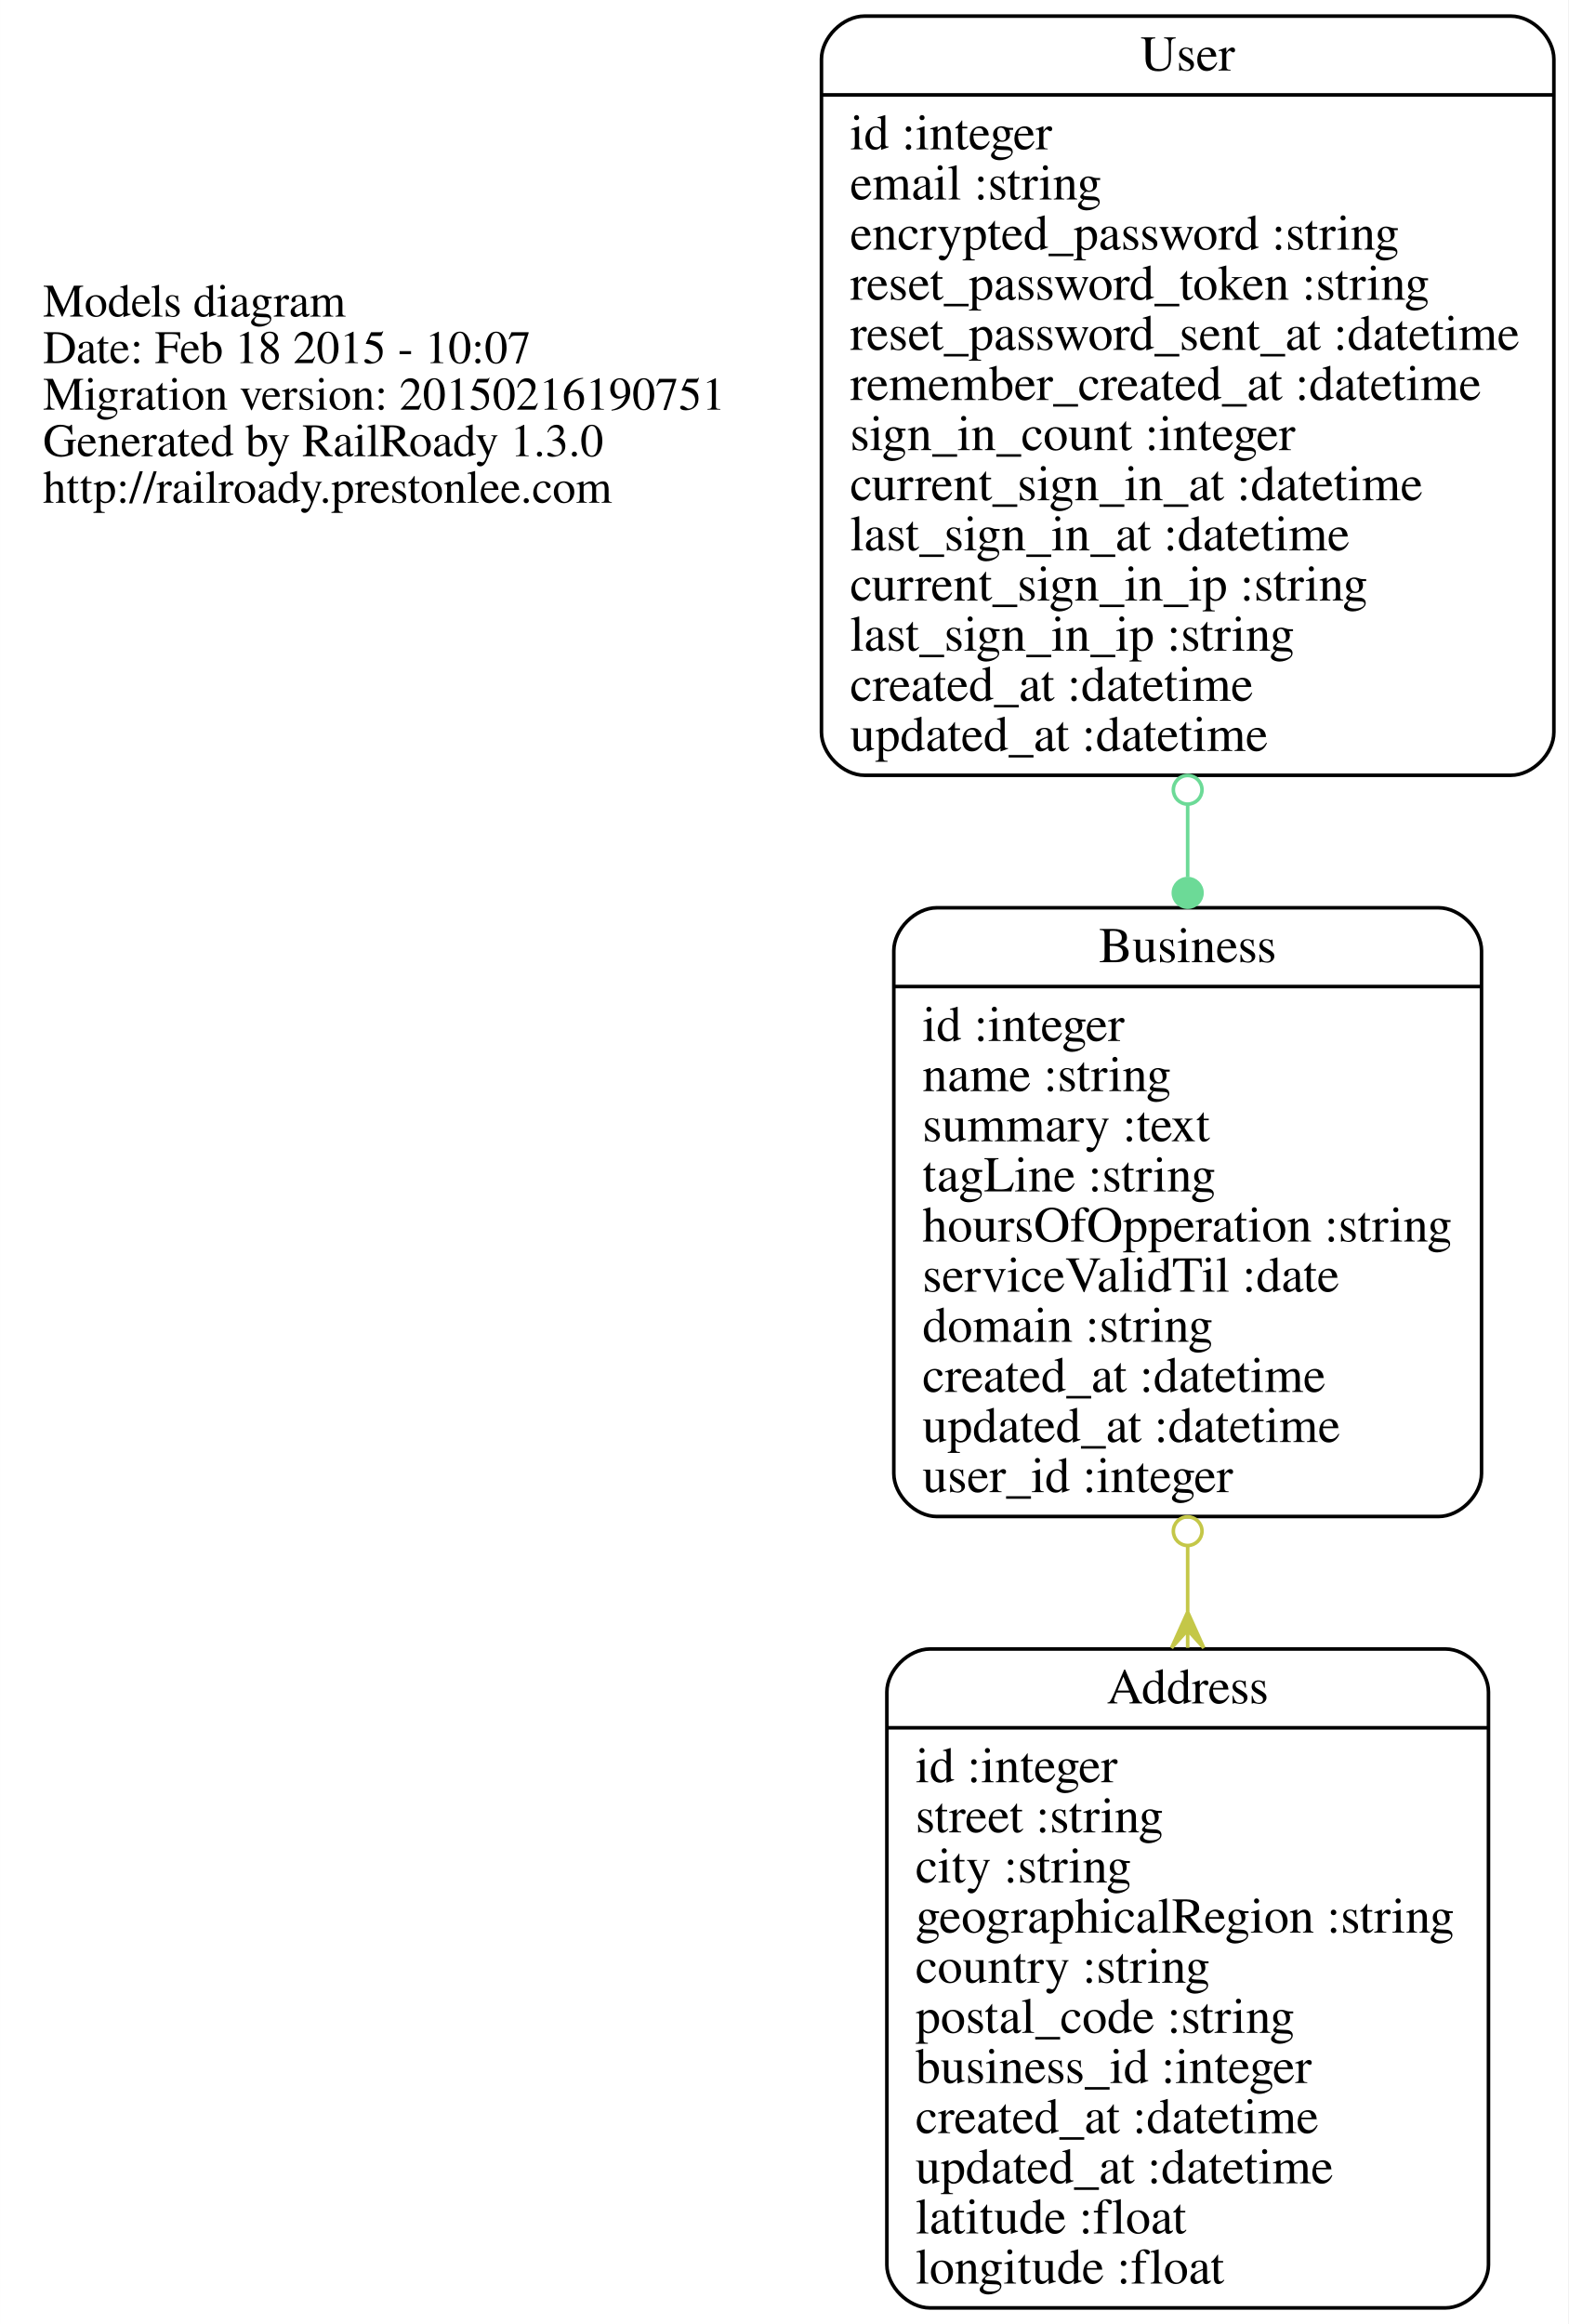
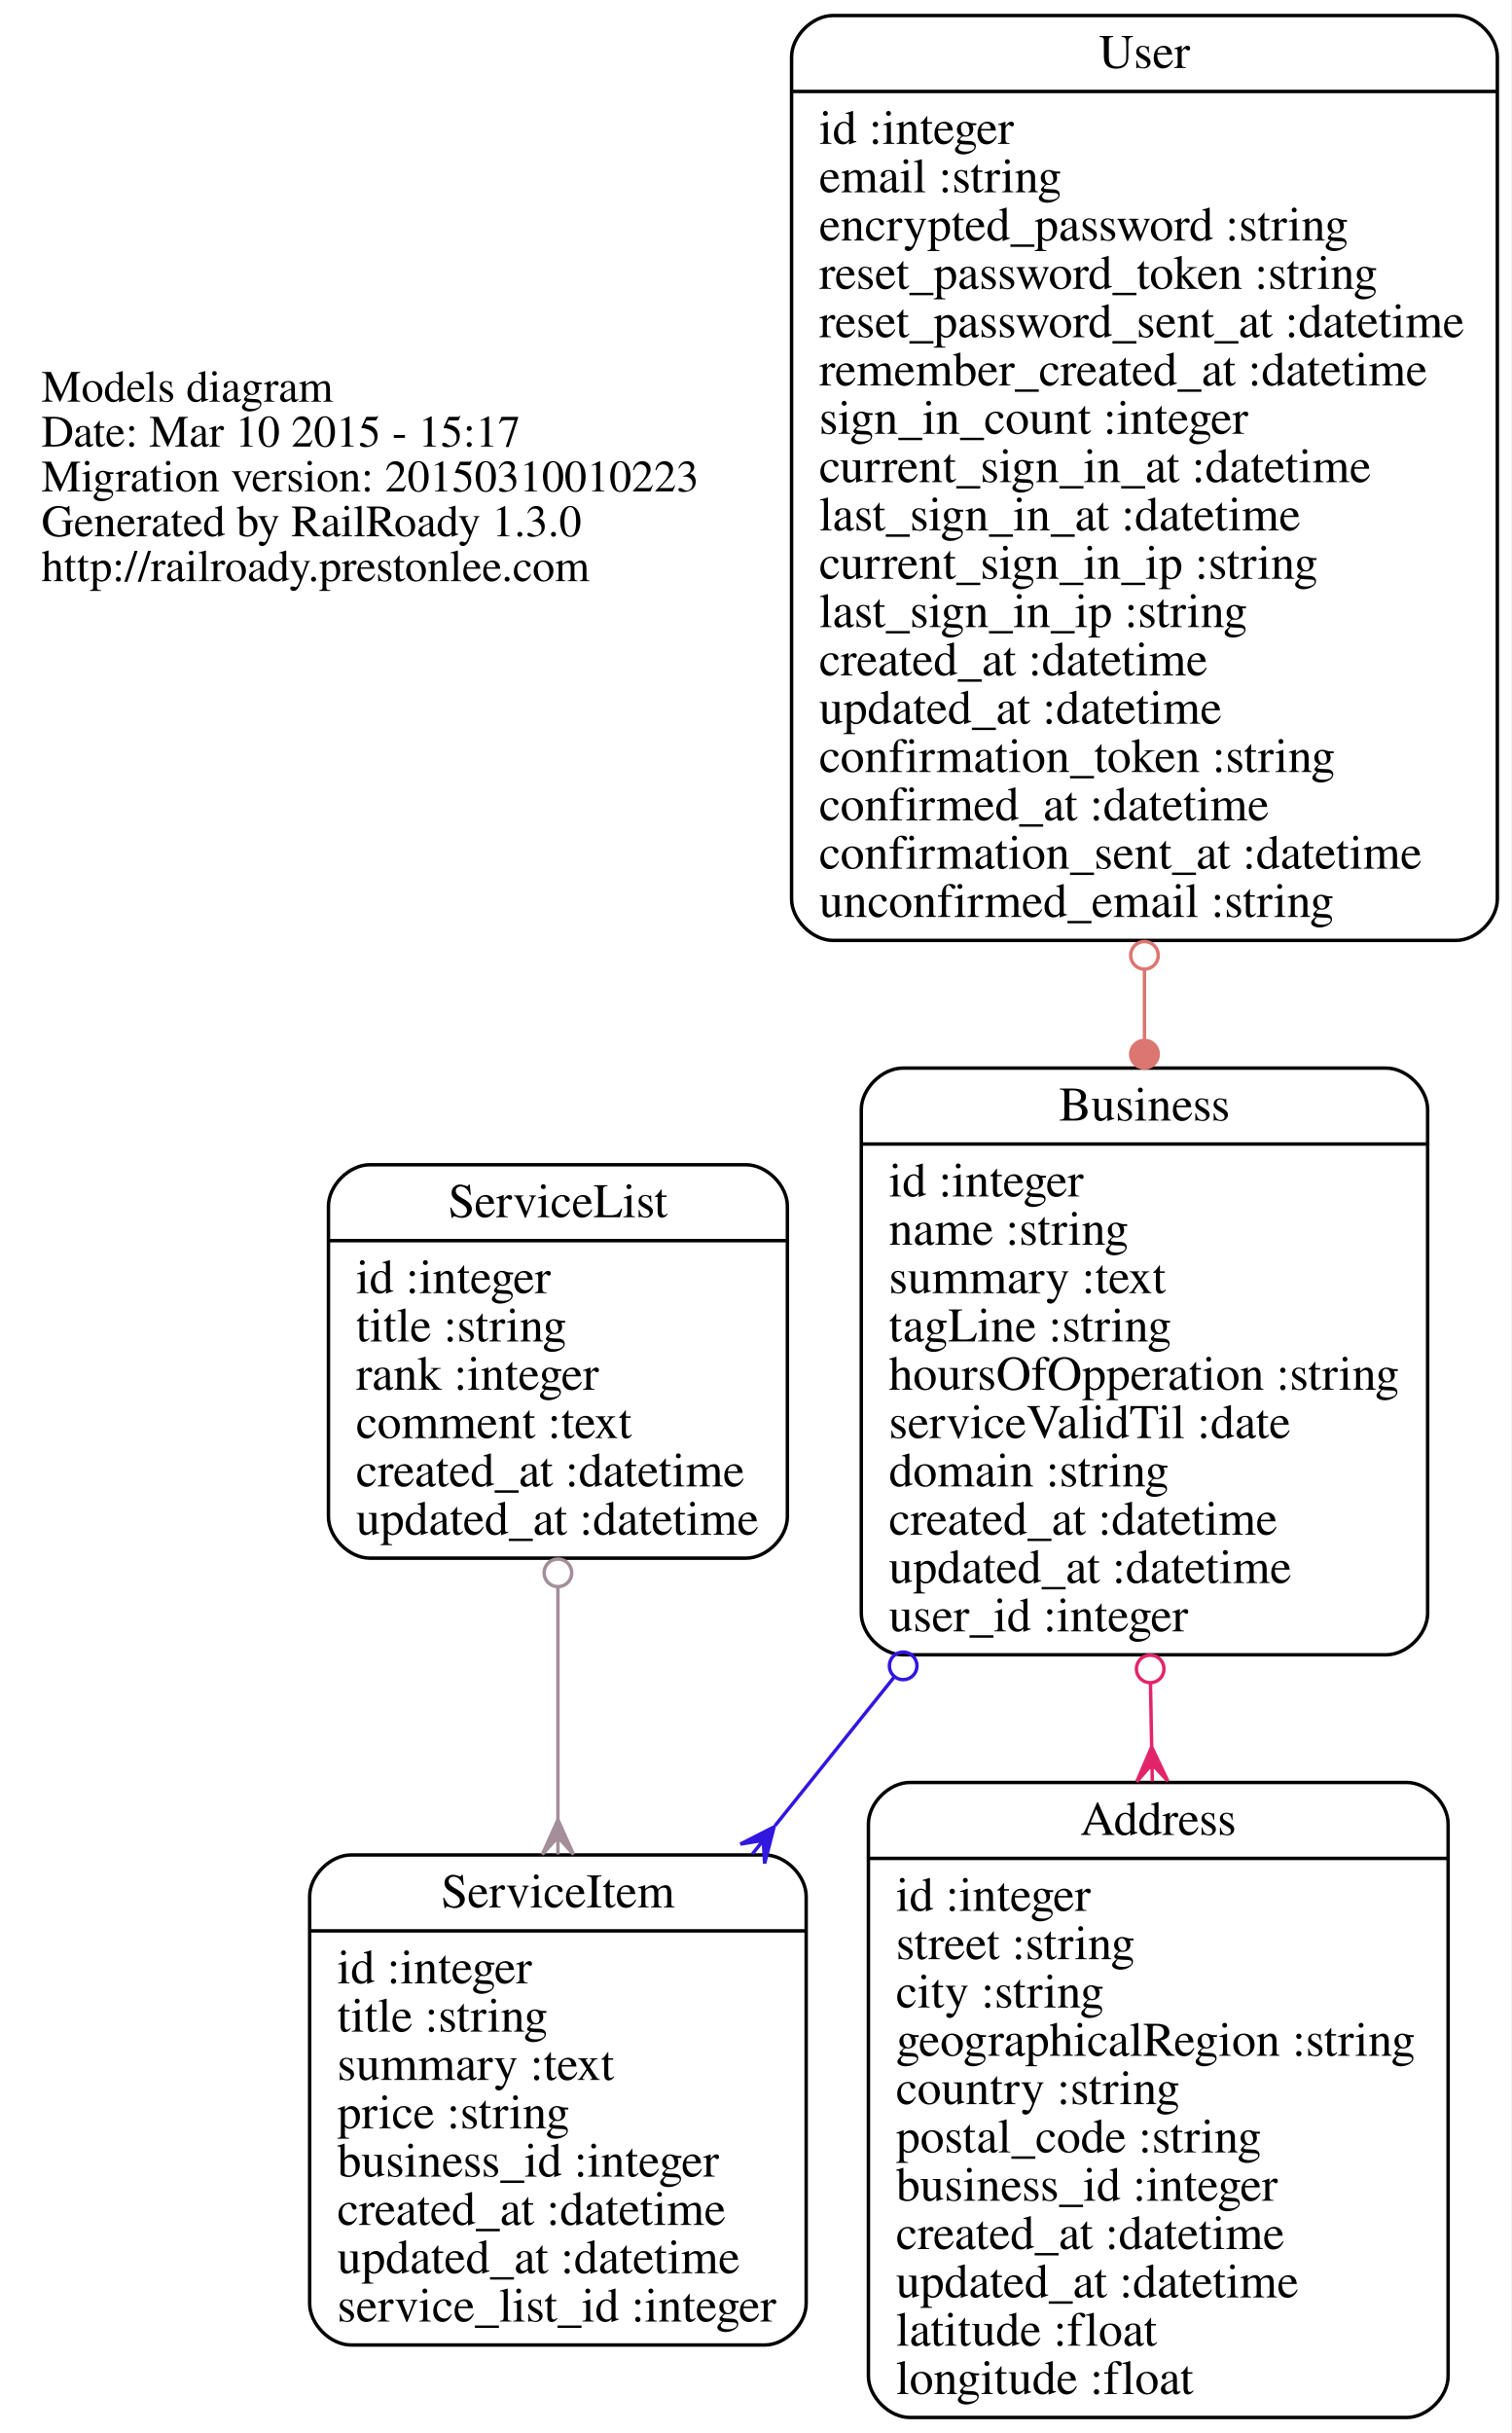
- <svg xmlns="http://www.w3.org/2000/svg" width="438pt" height="649pt" viewBox="0.00 0.00 437.97 649.00">
-   <g id="graph0" class="graph" transform="scale(1 1) rotate(0) translate(4 645)">
-     <polygon fill="white" stroke="none" points="-4,4 -4,-645 433.966,-645 433.966,4 -4,4" />
+ <svg xmlns="http://www.w3.org/2000/svg" width="438pt" height="705pt" viewBox="0.00 0.00 437.97 705.00">
+   <g id="graph0" class="graph" transform="scale(1 1) rotate(0) translate(4 701)">
+     <polygon fill="white" stroke="none" points="-4,4 -4,-701 433.966,-701 433.966,4 -4,4" />
    <g id="node1" class="node">
-       <text text-anchor="start" x="8" y="-556.6" font-family="Times,serif" font-size="13.00">Models diagram</text>
-       <text text-anchor="start" x="8" y="-543.6" font-family="Times,serif" font-size="13.00">Date: Feb 18 2015 - 10:07</text>
-       <text text-anchor="start" x="8" y="-530.6" font-family="Times,serif" font-size="13.00">Migration version: 20150216190751</text>
-       <text text-anchor="start" x="8" y="-517.6" font-family="Times,serif" font-size="13.00">Generated by RailRoady 1.3.0</text>
-       <text text-anchor="start" x="8" y="-504.6" font-family="Times,serif" font-size="13.00">http://railroady.prestonlee.com</text>
+       <text text-anchor="start" x="8" y="-584.6" font-family="Times,serif" font-size="13.00">Models diagram</text>
+       <text text-anchor="start" x="8" y="-571.6" font-family="Times,serif" font-size="13.00">Date: Mar 10 2015 - 15:17</text>
+       <text text-anchor="start" x="8" y="-558.6" font-family="Times,serif" font-size="13.00">Migration version: 20150310010223</text>
+       <text text-anchor="start" x="8" y="-545.6" font-family="Times,serif" font-size="13.00">Generated by RailRoady 1.3.0</text>
+       <text text-anchor="start" x="8" y="-532.6" font-family="Times,serif" font-size="13.00">http://railroady.prestonlee.com</text>
    </g>
    <g id="node2" class="node">
-       <path fill="none" stroke="black" d="M255.679,-0.5C255.679,-0.5 399.697,-0.5 399.697,-0.5 405.697,-0.5 411.697,-6.5 411.697,-12.5 411.697,-12.5 411.697,-172.5 411.697,-172.5 411.697,-178.5 405.697,-184.5 399.697,-184.5 399.697,-184.5 255.679,-184.5 255.679,-184.5 249.679,-184.5 243.679,-178.5 243.679,-172.5 243.679,-172.5 243.679,-12.5 243.679,-12.5 243.679,-6.5 249.679,-0.5 255.679,-0.5" />
-       <text text-anchor="middle" x="327.688" y="-169.3" font-family="Times,serif" font-size="14.00">Address</text>
-       <polyline fill="none" stroke="black" points="243.679,-162.5 411.697,-162.5 " />
-       <text text-anchor="start" x="251.679" y="-147.3" font-family="Times,serif" font-size="14.00">id :integer</text>
-       <text text-anchor="start" x="251.679" y="-133.3" font-family="Times,serif" font-size="14.00">street :string</text>
-       <text text-anchor="start" x="251.679" y="-119.3" font-family="Times,serif" font-size="14.00">city :string</text>
-       <text text-anchor="start" x="251.679" y="-105.3" font-family="Times,serif" font-size="14.00">geographicalRegion :string</text>
-       <text text-anchor="start" x="251.679" y="-91.3" font-family="Times,serif" font-size="14.00">country :string</text>
-       <text text-anchor="start" x="251.679" y="-77.3" font-family="Times,serif" font-size="14.00">postal_code :string</text>
-       <text text-anchor="start" x="251.679" y="-63.3" font-family="Times,serif" font-size="14.00">business_id :integer</text>
-       <text text-anchor="start" x="251.679" y="-49.3" font-family="Times,serif" font-size="14.00">created_at :datetime</text>
-       <text text-anchor="start" x="251.679" y="-35.3" font-family="Times,serif" font-size="14.00">updated_at :datetime</text>
-       <text text-anchor="start" x="251.679" y="-21.3" font-family="Times,serif" font-size="14.00">latitude :float</text>
-       <text text-anchor="start" x="251.679" y="-7.3" font-family="Times,serif" font-size="14.00">longitude :float</text>
+       <path fill="none" stroke="black" d="M259.679,-0.5C259.679,-0.5 403.697,-0.5 403.697,-0.5 409.697,-0.5 415.697,-6.5 415.697,-12.5 415.697,-12.5 415.697,-172.5 415.697,-172.5 415.697,-178.5 409.697,-184.5 403.697,-184.5 403.697,-184.5 259.679,-184.5 259.679,-184.5 253.679,-184.5 247.679,-178.5 247.679,-172.5 247.679,-172.5 247.679,-12.5 247.679,-12.5 247.679,-6.5 253.679,-0.5 259.679,-0.5" />
+       <text text-anchor="middle" x="331.688" y="-169.3" font-family="Times,serif" font-size="14.00">Address</text>
+       <polyline fill="none" stroke="black" points="247.679,-162.5 415.697,-162.5 " />
+       <text text-anchor="start" x="255.679" y="-147.3" font-family="Times,serif" font-size="14.00">id :integer</text>
+       <text text-anchor="start" x="255.679" y="-133.3" font-family="Times,serif" font-size="14.00">street :string</text>
+       <text text-anchor="start" x="255.679" y="-119.3" font-family="Times,serif" font-size="14.00">city :string</text>
+       <text text-anchor="start" x="255.679" y="-105.3" font-family="Times,serif" font-size="14.00">geographicalRegion :string</text>
+       <text text-anchor="start" x="255.679" y="-91.3" font-family="Times,serif" font-size="14.00">country :string</text>
+       <text text-anchor="start" x="255.679" y="-77.3" font-family="Times,serif" font-size="14.00">postal_code :string</text>
+       <text text-anchor="start" x="255.679" y="-63.3" font-family="Times,serif" font-size="14.00">business_id :integer</text>
+       <text text-anchor="start" x="255.679" y="-49.3" font-family="Times,serif" font-size="14.00">created_at :datetime</text>
+       <text text-anchor="start" x="255.679" y="-35.3" font-family="Times,serif" font-size="14.00">updated_at :datetime</text>
+       <text text-anchor="start" x="255.679" y="-21.3" font-family="Times,serif" font-size="14.00">latitude :float</text>
+       <text text-anchor="start" x="255.679" y="-7.3" font-family="Times,serif" font-size="14.00">longitude :float</text>
    </g>
    <g id="node3" class="node">
      <path fill="none" stroke="black" d="M257.617,-221.5C257.617,-221.5 397.759,-221.5 397.759,-221.5 403.759,-221.5 409.759,-227.5 409.759,-233.5 409.759,-233.5 409.759,-379.5 409.759,-379.5 409.759,-385.5 403.759,-391.5 397.759,-391.5 397.759,-391.5 257.617,-391.5 257.617,-391.5 251.617,-391.5 245.617,-385.5 245.617,-379.5 245.617,-379.5 245.617,-233.5 245.617,-233.5 245.617,-227.5 251.617,-221.5 257.617,-221.5" />
      <text text-anchor="middle" x="327.688" y="-376.3" font-family="Times,serif" font-size="14.00">Business</text>
      <polyline fill="none" stroke="black" points="245.617,-369.5 409.759,-369.5 " />
      <text text-anchor="start" x="253.617" y="-354.3" font-family="Times,serif" font-size="14.00">id :integer</text>
      <text text-anchor="start" x="253.617" y="-340.3" font-family="Times,serif" font-size="14.00">name :string</text>
      <text text-anchor="start" x="253.617" y="-326.3" font-family="Times,serif" font-size="14.00">summary :text</text>
      <text text-anchor="start" x="253.617" y="-312.3" font-family="Times,serif" font-size="14.00">tagLine :string</text>
      <text text-anchor="start" x="253.617" y="-298.3" font-family="Times,serif" font-size="14.00">hoursOfOpperation :string</text>
      <text text-anchor="start" x="253.617" y="-284.3" font-family="Times,serif" font-size="14.00">serviceValidTil :date</text>
      <text text-anchor="start" x="253.617" y="-270.3" font-family="Times,serif" font-size="14.00">domain :string</text>
      <text text-anchor="start" x="253.617" y="-256.3" font-family="Times,serif" font-size="14.00">created_at :datetime</text>
      <text text-anchor="start" x="253.617" y="-242.3" font-family="Times,serif" font-size="14.00">updated_at :datetime</text>
      <text text-anchor="start" x="253.617" y="-228.3" font-family="Times,serif" font-size="14.00">user_id :integer</text>
    </g>
    <g id="edge1" class="edge">
-       <path fill="none" stroke="#c4c748" d="M327.688,-213.183C327.688,-207.154 327.688,-201.065 327.688,-194.996" />
-       <ellipse fill="none" stroke="#c4c748" cx="327.688" cy="-217.407" rx="4" ry="4" />
-       <polygon fill="#c4c748" stroke="#c4c748" points="327.688,-194.815 332.188,-184.815 327.688,-189.815 327.688,-184.815 327.688,-184.815 327.688,-184.815 327.688,-189.815 323.188,-184.815 327.688,-194.815 327.688,-194.815" />
+       <path fill="none" stroke="#e2256b" d="M329.43,-213.183C329.543,-207.154 329.658,-201.065 329.773,-194.996" />
+       <ellipse fill="none" stroke="#e2256b" cx="329.35" cy="-217.408" rx="4" ry="4" />
+       <polygon fill="#e2256b" stroke="#e2256b" points="329.776,-194.814 334.464,-184.9 329.87,-189.815 329.965,-184.815 329.965,-184.815 329.965,-184.815 329.87,-189.815 325.466,-184.73 329.776,-194.814 329.776,-194.814" />
    </g>
    <g id="node4" class="node">
-       <path fill="none" stroke="black" d="M237.41,-428.5C237.41,-428.5 417.966,-428.5 417.966,-428.5 423.966,-428.5 429.966,-434.5 429.966,-440.5 429.966,-440.5 429.966,-628.5 429.966,-628.5 429.966,-634.5 423.966,-640.5 417.966,-640.5 417.966,-640.5 237.41,-640.5 237.41,-640.5 231.41,-640.5 225.41,-634.5 225.41,-628.5 225.41,-628.5 225.41,-440.5 225.41,-440.5 225.41,-434.5 231.41,-428.5 237.41,-428.5" />
-       <text text-anchor="middle" x="327.688" y="-625.3" font-family="Times,serif" font-size="14.00">User</text>
-       <polyline fill="none" stroke="black" points="225.41,-618.5 429.966,-618.5 " />
-       <text text-anchor="start" x="233.41" y="-603.3" font-family="Times,serif" font-size="14.00">id :integer</text>
-       <text text-anchor="start" x="233.41" y="-589.3" font-family="Times,serif" font-size="14.00">email :string</text>
-       <text text-anchor="start" x="233.41" y="-575.3" font-family="Times,serif" font-size="14.00">encrypted_password :string</text>
-       <text text-anchor="start" x="233.41" y="-561.3" font-family="Times,serif" font-size="14.00">reset_password_token :string</text>
-       <text text-anchor="start" x="233.41" y="-547.3" font-family="Times,serif" font-size="14.00">reset_password_sent_at :datetime</text>
-       <text text-anchor="start" x="233.41" y="-533.3" font-family="Times,serif" font-size="14.00">remember_created_at :datetime</text>
-       <text text-anchor="start" x="233.41" y="-519.3" font-family="Times,serif" font-size="14.00">sign_in_count :integer</text>
-       <text text-anchor="start" x="233.41" y="-505.3" font-family="Times,serif" font-size="14.00">current_sign_in_at :datetime</text>
-       <text text-anchor="start" x="233.41" y="-491.3" font-family="Times,serif" font-size="14.00">last_sign_in_at :datetime</text>
-       <text text-anchor="start" x="233.41" y="-477.3" font-family="Times,serif" font-size="14.00">current_sign_in_ip :string</text>
-       <text text-anchor="start" x="233.41" y="-463.3" font-family="Times,serif" font-size="14.00">last_sign_in_ip :string</text>
-       <text text-anchor="start" x="233.41" y="-449.3" font-family="Times,serif" font-size="14.00">created_at :datetime</text>
-       <text text-anchor="start" x="233.41" y="-435.3" font-family="Times,serif" font-size="14.00">updated_at :datetime</text>
+       <path fill="none" stroke="black" d="M97.734,-21.5C97.734,-21.5 217.641,-21.5 217.641,-21.5 223.641,-21.5 229.641,-27.5 229.641,-33.5 229.641,-33.5 229.641,-151.5 229.641,-151.5 229.641,-157.5 223.641,-163.5 217.641,-163.5 217.641,-163.5 97.734,-163.5 97.734,-163.5 91.734,-163.5 85.734,-157.5 85.734,-151.5 85.734,-151.5 85.734,-33.5 85.734,-33.5 85.734,-27.5 91.734,-21.5 97.734,-21.5" />
+       <text text-anchor="middle" x="157.688" y="-148.3" font-family="Times,serif" font-size="14.00">ServiceItem</text>
+       <polyline fill="none" stroke="black" points="85.734,-141.5 229.641,-141.5 " />
+       <text text-anchor="start" x="93.734" y="-126.3" font-family="Times,serif" font-size="14.00">id :integer</text>
+       <text text-anchor="start" x="93.734" y="-112.3" font-family="Times,serif" font-size="14.00">title :string</text>
+       <text text-anchor="start" x="93.734" y="-98.3" font-family="Times,serif" font-size="14.00">summary :text</text>
+       <text text-anchor="start" x="93.734" y="-84.3" font-family="Times,serif" font-size="14.00">price :string</text>
+       <text text-anchor="start" x="93.734" y="-70.3" font-family="Times,serif" font-size="14.00">business_id :integer</text>
+       <text text-anchor="start" x="93.734" y="-56.3" font-family="Times,serif" font-size="14.00">created_at :datetime</text>
+       <text text-anchor="start" x="93.734" y="-42.3" font-family="Times,serif" font-size="14.00">updated_at :datetime</text>
+       <text text-anchor="start" x="93.734" y="-28.3" font-family="Times,serif" font-size="14.00">service_list_id :integer</text>
    </g>
    <g id="edge2" class="edge">
-       <path fill="none" stroke="#6cda97" d="M327.688,-420.333C327.688,-413.543 327.688,-406.754 327.688,-400.063" />
-       <ellipse fill="none" stroke="#6cda97" cx="327.688" cy="-424.439" rx="4" ry="4" />
-       <ellipse fill="#6cda97" stroke="#6cda97" cx="327.688" cy="-395.649" rx="4" ry="4" />
+       <path fill="none" stroke="#3117df" d="M255.21,-215.117C243.712,-200.778 231.901,-186.049 220.645,-172.011" />
+       <ellipse fill="none" stroke="#3117df" cx="257.753" cy="-218.287" rx="4" ry="4" />
+       <polygon fill="#3117df" stroke="#3117df" points="220.343,-171.635 217.598,-161.018 217.215,-167.734 214.087,-163.834 214.087,-163.834 214.087,-163.834 217.215,-167.734 210.577,-166.649 220.343,-171.635 220.343,-171.635" />
+     </g>
+     <g id="node5" class="node">
+       <path fill="none" stroke="black" d="M103.182,-249.5C103.182,-249.5 212.193,-249.5 212.193,-249.5 218.193,-249.5 224.193,-255.5 224.193,-261.5 224.193,-261.5 224.193,-351.5 224.193,-351.5 224.193,-357.5 218.193,-363.5 212.193,-363.5 212.193,-363.5 103.182,-363.5 103.182,-363.5 97.182,-363.5 91.182,-357.5 91.182,-351.5 91.182,-351.5 91.182,-261.5 91.182,-261.5 91.182,-255.5 97.182,-249.5 103.182,-249.5" />
+       <text text-anchor="middle" x="157.688" y="-348.3" font-family="Times,serif" font-size="14.00">ServiceList</text>
+       <polyline fill="none" stroke="black" points="91.182,-341.5 224.193,-341.5 " />
+       <text text-anchor="start" x="99.182" y="-326.3" font-family="Times,serif" font-size="14.00">id :integer</text>
+       <text text-anchor="start" x="99.182" y="-312.3" font-family="Times,serif" font-size="14.00">title :string</text>
+       <text text-anchor="start" x="99.182" y="-298.3" font-family="Times,serif" font-size="14.00">rank :integer</text>
+       <text text-anchor="start" x="99.182" y="-284.3" font-family="Times,serif" font-size="14.00">comment :text</text>
+       <text text-anchor="start" x="99.182" y="-270.3" font-family="Times,serif" font-size="14.00">created_at :datetime</text>
+       <text text-anchor="start" x="99.182" y="-256.3" font-family="Times,serif" font-size="14.00">updated_at :datetime</text>
+     </g>
+     <g id="edge3" class="edge">
+       <path fill="none" stroke="#a48e99" d="M157.688,-241.093C157.688,-219.879 157.688,-196.025 157.688,-173.779" />
+       <ellipse fill="none" stroke="#a48e99" cx="157.688" cy="-245.244" rx="4" ry="4" />
+       <polygon fill="#a48e99" stroke="#a48e99" points="157.688,-173.686 162.188,-163.686 157.688,-168.686 157.688,-163.686 157.688,-163.686 157.688,-163.686 157.688,-168.686 153.188,-163.686 157.688,-173.686 157.688,-173.686" />
+     </g>
+     <g id="node6" class="node">
+       <path fill="none" stroke="black" d="M237.41,-428.5C237.41,-428.5 417.966,-428.5 417.966,-428.5 423.966,-428.5 429.966,-434.5 429.966,-440.5 429.966,-440.5 429.966,-684.5 429.966,-684.5 429.966,-690.5 423.966,-696.5 417.966,-696.5 417.966,-696.5 237.41,-696.5 237.41,-696.5 231.41,-696.5 225.41,-690.5 225.41,-684.5 225.41,-684.5 225.41,-440.5 225.41,-440.5 225.41,-434.5 231.41,-428.5 237.41,-428.5" />
+       <text text-anchor="middle" x="327.688" y="-681.3" font-family="Times,serif" font-size="14.00">User</text>
+       <polyline fill="none" stroke="black" points="225.41,-674.5 429.966,-674.5 " />
+       <text text-anchor="start" x="233.41" y="-659.3" font-family="Times,serif" font-size="14.00">id :integer</text>
+       <text text-anchor="start" x="233.41" y="-645.3" font-family="Times,serif" font-size="14.00">email :string</text>
+       <text text-anchor="start" x="233.41" y="-631.3" font-family="Times,serif" font-size="14.00">encrypted_password :string</text>
+       <text text-anchor="start" x="233.41" y="-617.3" font-family="Times,serif" font-size="14.00">reset_password_token :string</text>
+       <text text-anchor="start" x="233.41" y="-603.3" font-family="Times,serif" font-size="14.00">reset_password_sent_at :datetime</text>
+       <text text-anchor="start" x="233.41" y="-589.3" font-family="Times,serif" font-size="14.00">remember_created_at :datetime</text>
+       <text text-anchor="start" x="233.41" y="-575.3" font-family="Times,serif" font-size="14.00">sign_in_count :integer</text>
+       <text text-anchor="start" x="233.41" y="-561.3" font-family="Times,serif" font-size="14.00">current_sign_in_at :datetime</text>
+       <text text-anchor="start" x="233.41" y="-547.3" font-family="Times,serif" font-size="14.00">last_sign_in_at :datetime</text>
+       <text text-anchor="start" x="233.41" y="-533.3" font-family="Times,serif" font-size="14.00">current_sign_in_ip :string</text>
+       <text text-anchor="start" x="233.41" y="-519.3" font-family="Times,serif" font-size="14.00">last_sign_in_ip :string</text>
+       <text text-anchor="start" x="233.41" y="-505.3" font-family="Times,serif" font-size="14.00">created_at :datetime</text>
+       <text text-anchor="start" x="233.41" y="-491.3" font-family="Times,serif" font-size="14.00">updated_at :datetime</text>
+       <text text-anchor="start" x="233.41" y="-477.3" font-family="Times,serif" font-size="14.00">confirmation_token :string</text>
+       <text text-anchor="start" x="233.41" y="-463.3" font-family="Times,serif" font-size="14.00">confirmed_at :datetime</text>
+       <text text-anchor="start" x="233.41" y="-449.3" font-family="Times,serif" font-size="14.00">confirmation_sent_at :datetime</text>
+       <text text-anchor="start" x="233.41" y="-435.3" font-family="Times,serif" font-size="14.00">unconfirmed_email :string</text>
+     </g>
+     <g id="edge4" class="edge">
+       <path fill="none" stroke="#db7670" d="M327.688,-420.019C327.688,-413.209 327.688,-406.455 327.688,-399.837" />
+       <ellipse fill="none" stroke="#db7670" cx="327.688" cy="-424.177" rx="4" ry="4" />
+       <ellipse fill="#db7670" stroke="#db7670" cx="327.688" cy="-395.533" rx="4" ry="4" />
    </g>
  </g>
</svg>
